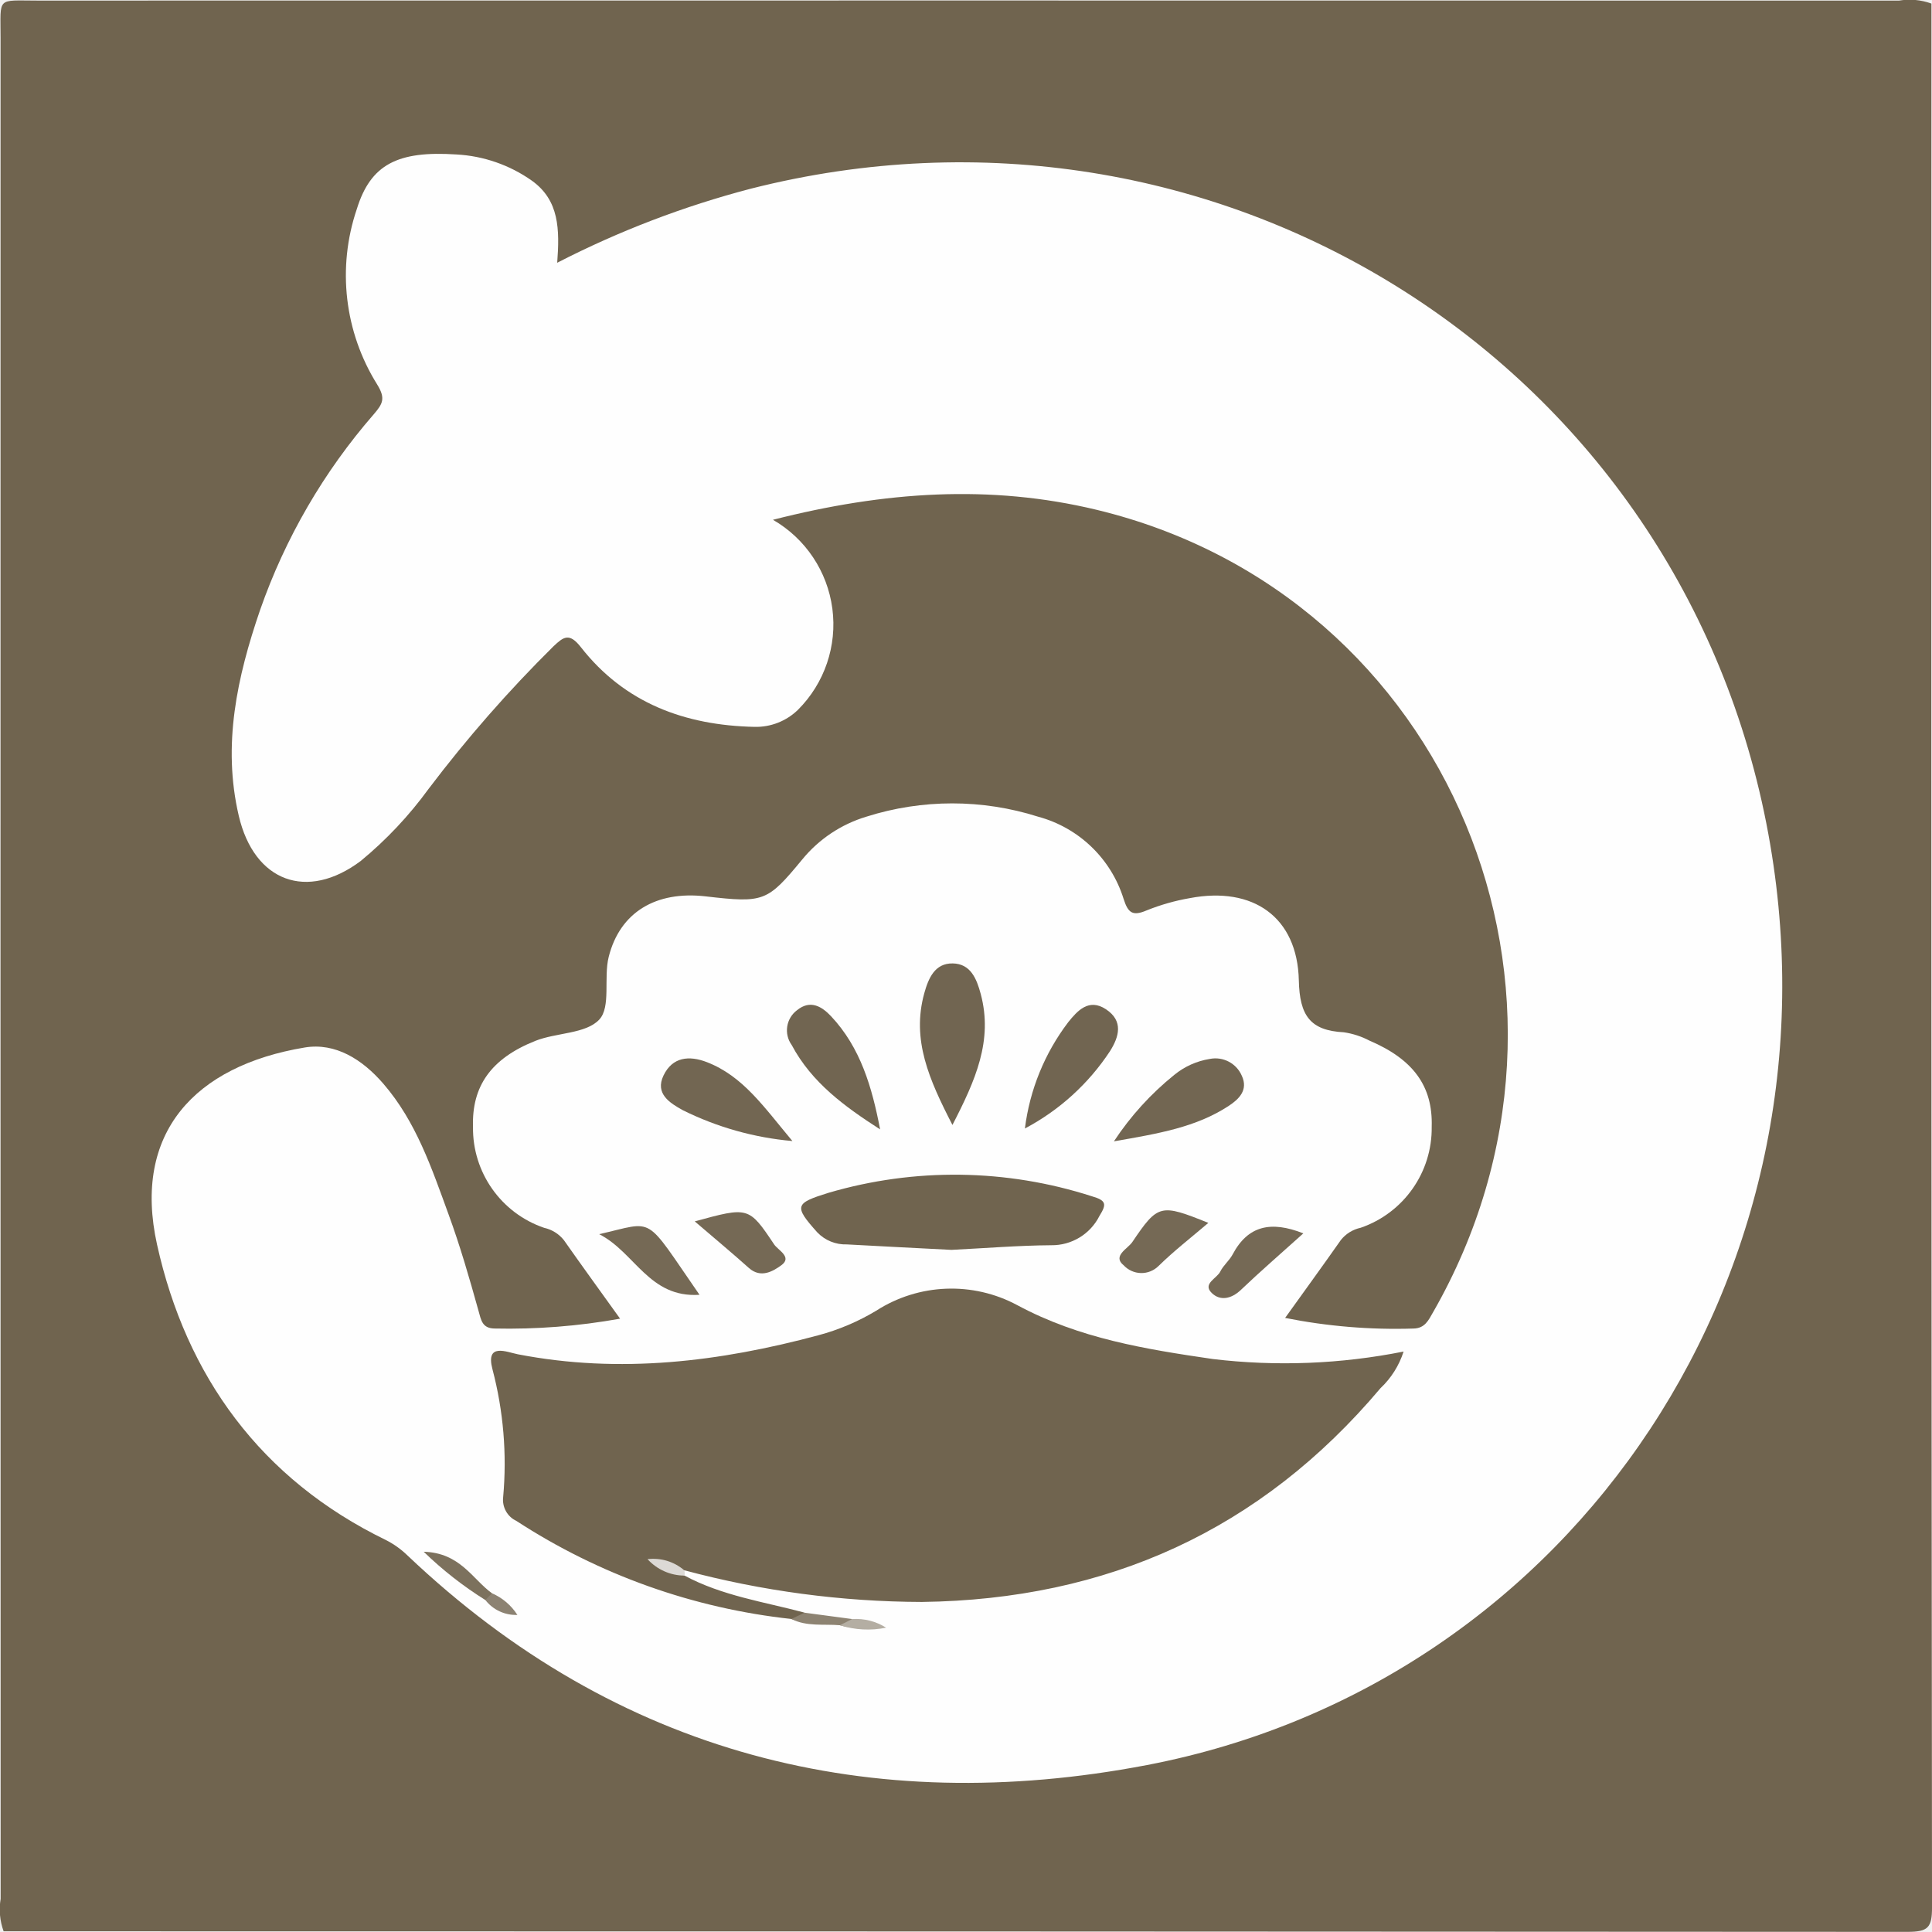
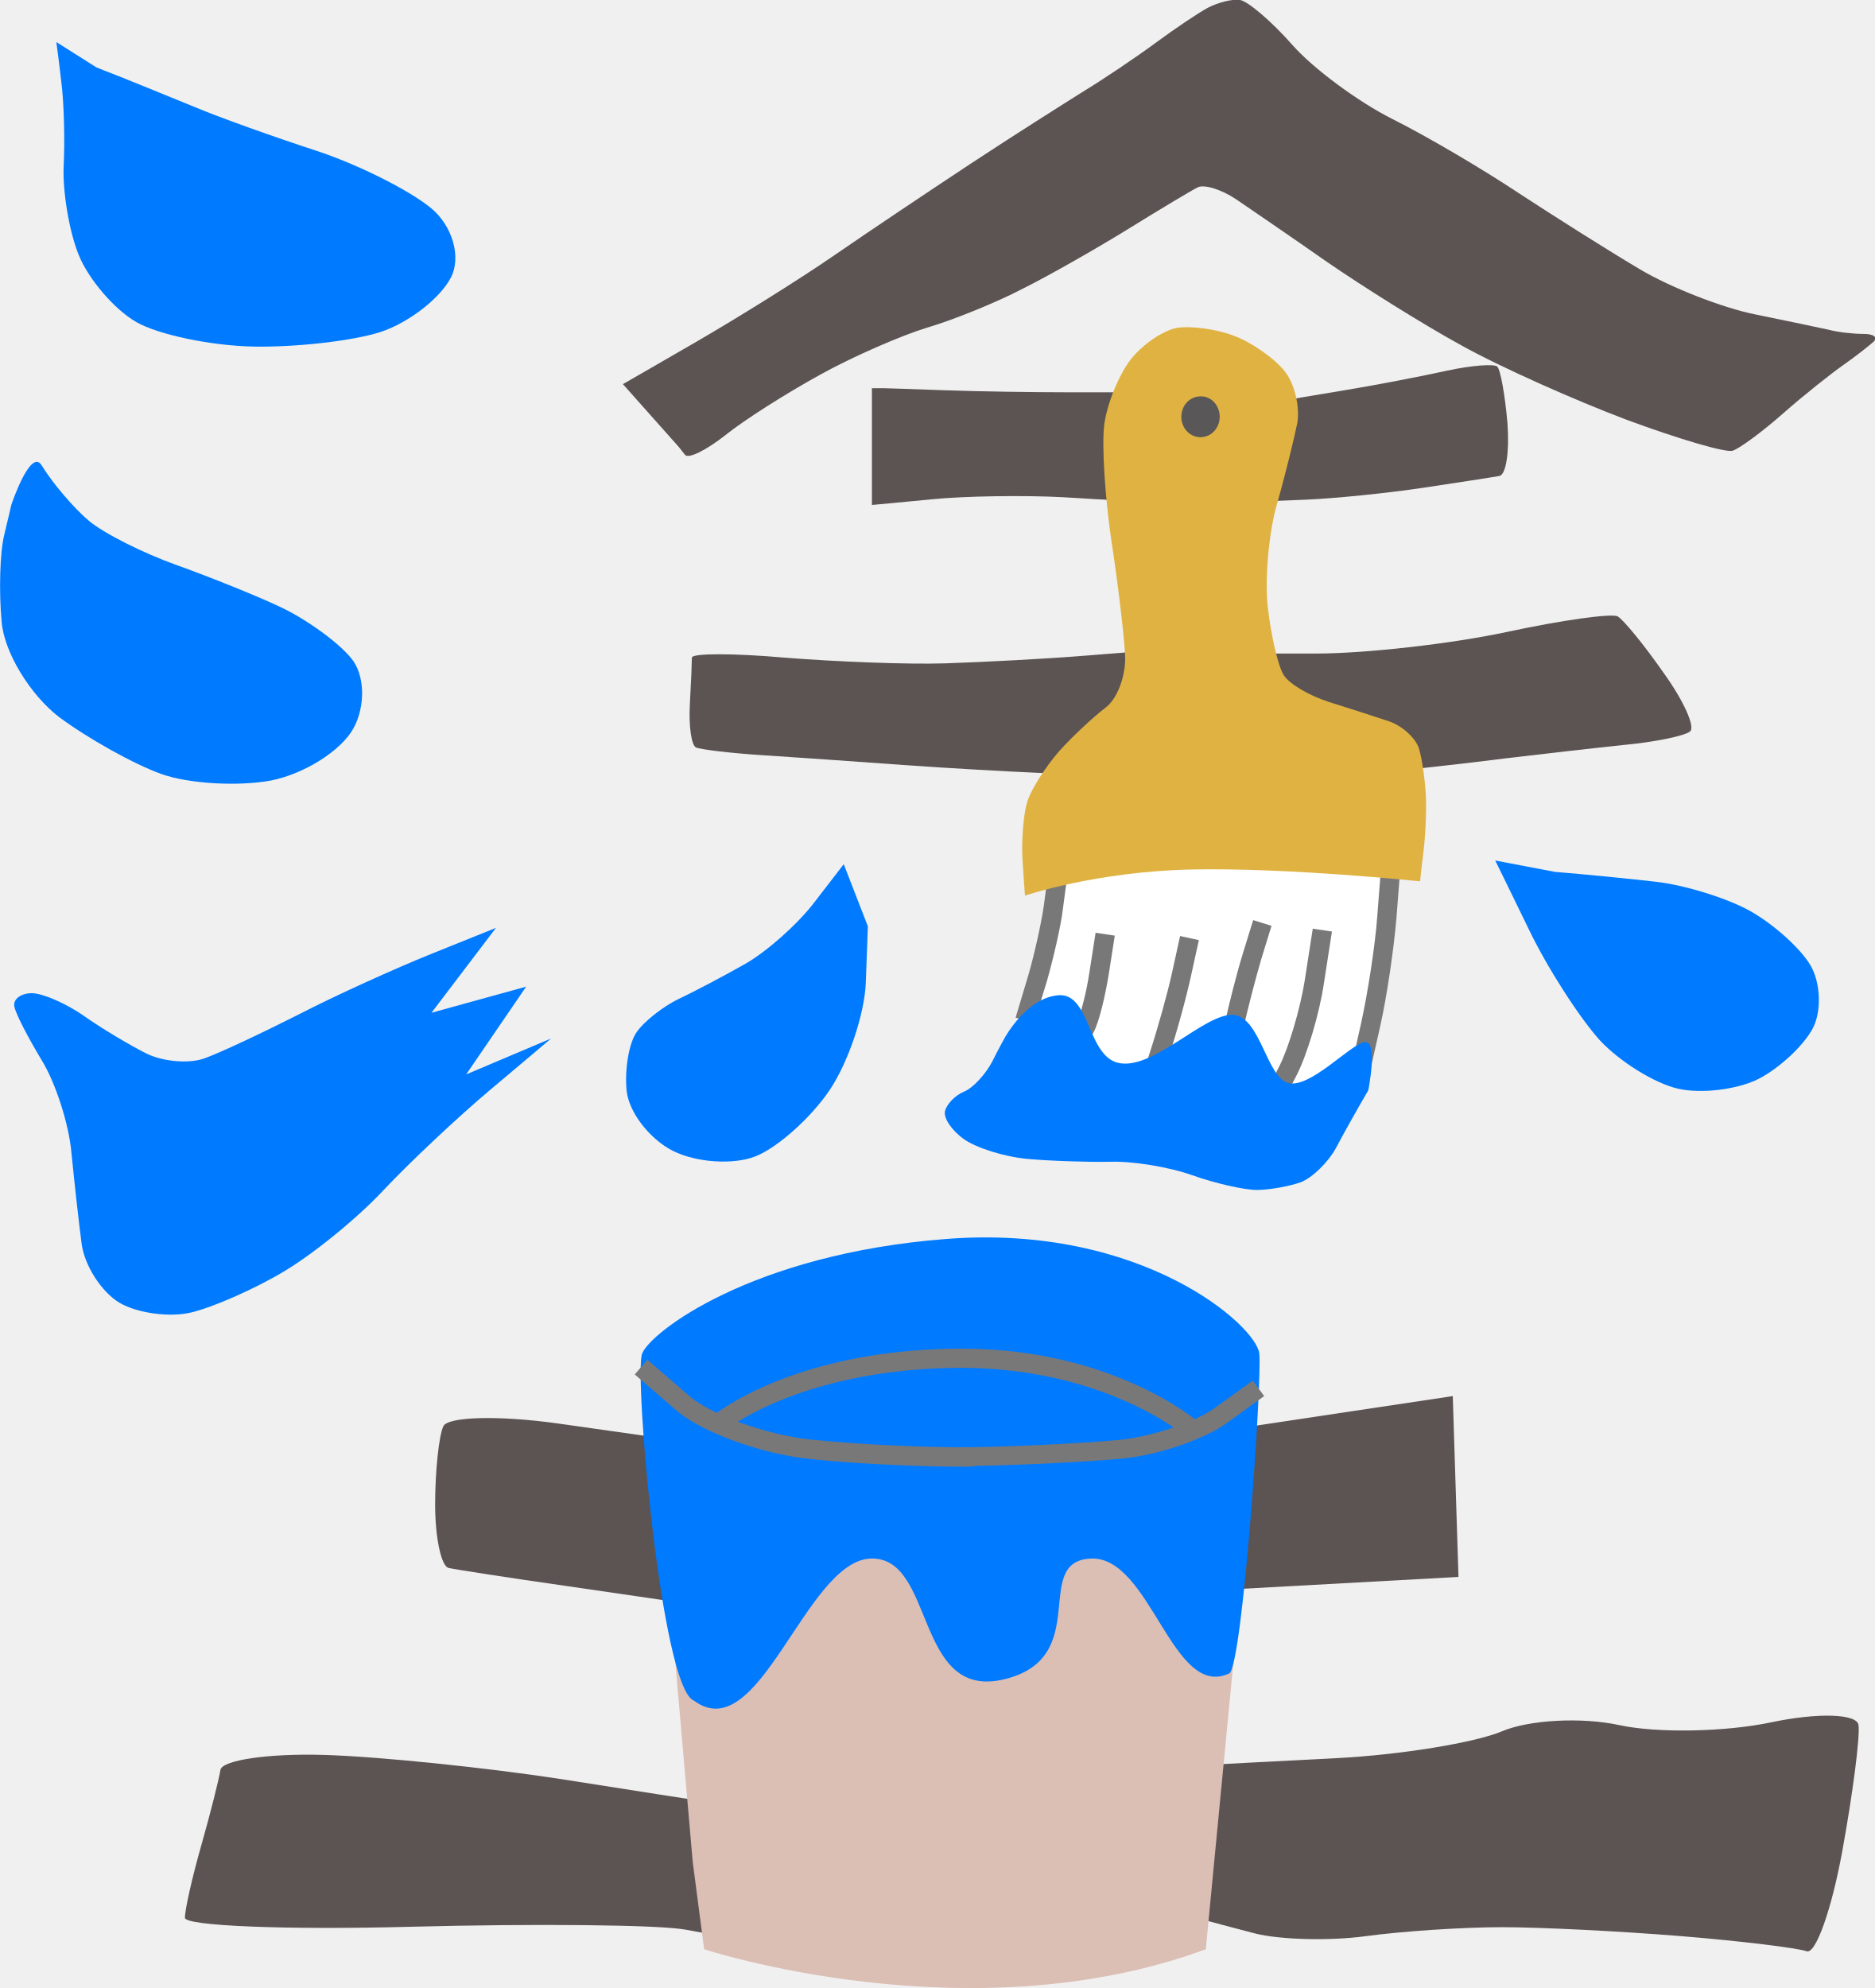
- <svg xmlns="http://www.w3.org/2000/svg" id="レイヤー_1" data-name="レイヤー 1" viewBox="0 0 131.727 131.718">
-   <defs>
-     <style>.cls-1{fill:#70644f;}.cls-2{fill:#fefefe;}.cls-3{fill:#716551;}.cls-4{fill:#726652;}.cls-5{fill:#756955;}.cls-6{fill:#7c715d;}.cls-7{fill:#8d8372;}.cls-8{fill:#b4aea3;}.cls-9{fill:#dcd9d5;}.cls-10{fill:#8c8272;}</style>
-   </defs>
-   <path class="cls-1" d="M364.959.525a4.35,4.35,0,0,0-2.217-.2Q299.286.313,235.832.323c-2.816,0-2.52-.3-2.52,2.52q-.008,63.45.006,126.9a4.35,4.35,0,0,0,.2,2.217q64.9,0,129.8.039c1.407,0,1.684-.276,1.682-1.682Q364.928,65.42,364.959.525Z" transform="translate(-233.272 -0.282)" />
-   <path class="cls-2" d="M285.974,35.722a8.232,8.232,0,0,1,1.71,12.951,4.1,4.1,0,0,1-2.967,1.168c-4.741-.1-8.856-1.619-11.838-5.431-.8-1.025-1.194-.695-1.868-.064a90.375,90.375,0,0,0-8.514,9.719,26.82,26.82,0,0,1-4.63,4.92c-3.655,2.742-7.26,1.424-8.315-3.079-1.132-4.834-.11-9.473,1.451-14.027a40.839,40.839,0,0,1,7.76-13.36c.6-.7.815-1.068.228-2.018A14.047,14.047,0,0,1,257.6,14.537c.938-3.034,2.766-3.991,6.8-3.723a9.832,9.832,0,0,1,5.131,1.783c1.885,1.346,1.9,3.336,1.732,5.6a64.5,64.5,0,0,1,13.2-5.05c31.522-8,62.987,11.439,69.241,43.275,5.919,30.127-12.961,58.6-42.245,64.207-18.827,3.6-36.091-.706-50.391-14.281a6.032,6.032,0,0,0-1.481-1.062c-8.53-4.142-13.62-11.178-15.607-20.145-1.688-7.619,2.576-12.19,10.063-13.438,2.1-.35,3.936.814,5.364,2.466,2.24,2.59,3.3,5.769,4.441,8.89.791,2.157,1.43,4.373,2.047,6.587.18.646.253,1.19,1.067,1.216a43.016,43.016,0,0,0,8.588-.671c-1.393-1.941-2.627-3.638-3.832-5.355a2.37,2.37,0,0,0-1.347-.839,7.17,7.17,0,0,1-4.849-6.887c-.085-2.753,1.212-4.646,4.238-5.855,1.447-.578,3.45-.473,4.37-1.455.807-.861.288-2.851.643-4.27.767-3.06,3.233-4.523,6.615-4.132,3.979.461,4.2.367,6.575-2.507a9.006,9.006,0,0,1,4.377-2.926,19.36,19.36,0,0,1,11.711,0,8.387,8.387,0,0,1,5.828,5.6c.305.959.612,1.2,1.57.791a14.525,14.525,0,0,1,2.952-.839c4.3-.817,7.33,1.28,7.428,5.614.054,2.394.769,3.415,3.07,3.534a5.471,5.471,0,0,1,1.747.569c3,1.28,4.325,3.121,4.242,5.868a7.178,7.178,0,0,1-4.846,6.892,2.351,2.351,0,0,0-1.348.835c-1.206,1.718-2.441,3.415-3.8,5.311a38.5,38.5,0,0,0,8.754.724c.774-.014,1.022-.565,1.327-1.1,12.415-21.636,1.174-48.916-22.943-54.725C300.8,33.3,293.579,33.781,285.974,35.722Z" transform="translate(-233.272 -0.282)" />
-   <path class="cls-1" d="M287.226,110.666a42.791,42.791,0,0,1-18.739-6.681,1.589,1.589,0,0,1-.908-1.638,25.273,25.273,0,0,0-.73-8.707c-.488-1.84.981-1.166,1.739-1.019,6.947,1.344,13.748.51,20.488-1.3a15.331,15.331,0,0,0,3.943-1.676,9.486,9.486,0,0,1,9.617-.373c4.231,2.275,8.735,3,13.335,3.672a41.436,41.436,0,0,0,13-.511,5.888,5.888,0,0,1-1.577,2.5c-8.167,9.689-18.634,14.412-31.271,14.573a63.223,63.223,0,0,1-16.2-2.162c-.1.083-.137.163-.1.242s.074.116.11.116c2.561,1.384,5.423,1.792,8.184,2.529C288.13,111.019,287.649,110.783,287.226,110.666Z" transform="translate(-233.272 -0.282)" />
-   <path class="cls-1" d="M298.143,85.5c-2.354-.122-4.742-.239-7.13-.372A2.668,2.668,0,0,1,289,84.311c-1.624-1.808-1.521-1.991.757-2.7a30.524,30.524,0,0,1,17.959.234c.989.288,1.02.535.52,1.339a3.628,3.628,0,0,1-3.292,2C302.688,85.2,300.437,85.388,298.143,85.5Z" transform="translate(-233.272 -0.282)" />
-   <path class="cls-3" d="M298.211,76.984c-1.593-3.094-2.794-5.8-1.924-8.968.288-1.047.728-2.066,1.944-2.046s1.631,1.04,1.911,2.091C300.985,71.227,299.786,73.933,298.211,76.984Z" transform="translate(-233.272 -0.282)" />
-   <path class="cls-3" d="M293.279,77.285c-2.4-1.546-4.657-3.176-6.028-5.752a1.712,1.712,0,0,1,.363-2.373c.918-.746,1.711-.239,2.326.416C291.945,71.712,292.729,74.413,293.279,77.285Z" transform="translate(-233.272 -0.282)" />
-   <path class="cls-3" d="M303.152,77.224a15.061,15.061,0,0,1,2.952-7.246c.622-.772,1.4-1.657,2.571-.884,1.215.8.893,1.884.28,2.856A15.762,15.762,0,0,1,303.152,77.224Z" transform="translate(-233.272 -0.282)" />
-   <path class="cls-4" d="M287.3,78.08a20.934,20.934,0,0,1-7.478-2.105c-.867-.483-1.915-1.115-1.307-2.372s1.74-1.373,2.96-.9C283.939,73.662,285.347,75.748,287.3,78.08Z" transform="translate(-233.272 -0.282)" />
-   <path class="cls-4" d="M309.221,78.1a19.78,19.78,0,0,1,4.119-4.534,5.076,5.076,0,0,1,2.405-1.082,1.961,1.961,0,0,1,2.2,1.154c.443.967-.2,1.587-.894,2.044C314.821,77.145,312.259,77.57,309.221,78.1Z" transform="translate(-233.272 -0.282)" />
-   <path class="cls-5" d="M280.966,88.564c-3.441.225-4.393-2.889-6.841-4.135C278,83.557,277.128,83.028,280.966,88.564Z" transform="translate(-233.272 -0.282)" />
-   <path class="cls-5" d="M322.136,84.375c-1.527,1.375-2.921,2.579-4.252,3.849-.662.631-1.43.775-2,.209-.638-.628.355-.978.591-1.459.207-.422.616-.742.838-1.16C318.356,83.846,319.919,83.5,322.136,84.375Z" transform="translate(-233.272 -0.282)" />
-   <path class="cls-5" d="M280.641,83.558c3.66-1,3.685-1.015,5.412,1.568.268.4,1.26.865.49,1.424-.551.4-1.392.916-2.212.184C283.176,85.7,281.986,84.712,280.641,83.558Z" transform="translate(-233.272 -0.282)" />
-   <path class="cls-5" d="M315.659,83.66c-1.17,1-2.347,1.91-3.4,2.944a1.652,1.652,0,0,1-2.369-.048c-.8-.637.275-1.132.582-1.585C312.228,82.367,312.4,82.349,315.659,83.66Z" transform="translate(-233.272 -0.282)" />
-   <path class="cls-6" d="M266.366,109.376a25.193,25.193,0,0,1-4.206-3.294c2.489.071,3.32,1.865,4.654,2.831C266.919,109.314,266.807,109.5,266.366,109.376Z" transform="translate(-233.272 -0.282)" />
-   <path class="cls-7" d="M287.226,110.666l.9-.428,3.253.434c.044.788-.453.5-.84.421C289.427,111,288.279,111.2,287.226,110.666Z" transform="translate(-233.272 -0.282)" />
-   <path class="cls-8" d="M290.537,111.093l.84-.421a3.854,3.854,0,0,1,2.312.588A6.24,6.24,0,0,1,290.537,111.093Z" transform="translate(-233.272 -0.282)" />
-   <path class="cls-9" d="M279.94,107.709a3.418,3.418,0,0,1-2.519-1.122,3.249,3.249,0,0,1,2.508.764A.774.774,0,0,1,279.94,107.709Z" transform="translate(-233.272 -0.282)" />
-   <path class="cls-10" d="M266.366,109.376l.448-.463a3.892,3.892,0,0,1,1.735,1.477A2.636,2.636,0,0,1,266.366,109.376Z" transform="translate(-233.272 -0.282)" />
+ <svg xmlns="http://www.w3.org/2000/svg" version="1.1" id="ライン" x="0" y="0" viewBox="0 0 459.3 487" style="enable-background:new 0 0 459.3 487" xml:space="preserve">
+   <style>
+ .st1{fill:#5c5353}.st3{fill:#797878}.st4{fill:#007aff}
+ @media (prefers-color-scheme: dark) {
+   .st0 {
+     fill: #cfefff;
+   }
+   .st1 {
+     fill: #fff;
+   }
+   .st3 {
+     fill: #fff;
+   }
+ }
+ </style>
+   <path d="m260.5 207.2-5.6 22.7s-3.2 28.9-4.5 28.9c-1.3 0 24.7 18.4 25.9 15.9 1.2-2.5 41.2 0 41.2 0l16.7-17.1 5.2-30.3 1.2-20.2h-80.1z" style="fill:#fff" />
+   <path class="st1" d="M166.3 109.5s.7.9 1.5 1.9c.8 1.1 5.2-1.1 9.9-4.8 4.6-3.7 15-10.3 23.2-14.8 8.1-4.5 19.9-9.6 26.1-11.5 6.2-1.8 16.9-6.1 23.6-9.6 6.8-3.4 18.5-10.1 26.1-14.8 7.6-4.7 15.1-9.2 16.7-10 1.6-.8 5.8.5 9.4 2.9 3.5 2.4 13.5 9.2 22.2 15.3 8.7 6 23.5 15.3 33 20.5 9.5 5.3 27.7 13.4 40.4 18.2 12.7 4.7 24.5 8.2 26.1 7.6 1.6-.5 7.2-4.6 12.3-9.1 5.1-4.5 11.8-9.8 14.8-11.9 3-2.1 6.3-4.7 7.4-5.7 1.1-1.1 0-1.9-2.5-1.9-2.4 0-6.2-.4-8.4-1-2.2-.5-10.4-2.2-18.2-3.8-7.9-1.6-20.5-6.5-28.1-11-7.6-4.5-20.9-12.9-29.6-18.6-8.7-5.8-22.6-14-31-18.2-8.4-4.2-19.5-12.4-24.6-18.2-5.1-5.8-10.9-10.7-12.8-11-1.9-.3-5.4.6-7.9 1.9-2.4 1.3-8.2 5.2-12.8 8.6-4.6 3.4-12.6 8.8-17.7 11.9-5.1 3.2-17.6 11.1-27.6 17.7s-25.1 16.7-33.5 22.5c-8.4 5.8-23.5 15.2-33.5 21-10 5.8-18.2 10.5-18.2 10.5l13.7 15.4z" />
+   <path class="st1" d="M315.1 98s6.4-1.1 14.3-2.4c7.9-1.3 19.2-3.5 25.1-4.8 6-1.3 11.5-1.7 12.3-1 .8.8 1.9 7 2.5 13.9.5 6.8-.3 12.6-2 12.9-1.6.3-10.1 1.6-18.7 2.9-8.7 1.3-21.5 2.6-28.6 2.9-7 .3-12.8.5-12.8.5" />
+   <path class="st1" d="M277.6 122.8s-7.8-.4-17.2-1c-9.5-.5-23.9-.3-32 .5-8.1.8-14.8 1.4-14.8 1.4V95.1h3s6.7.2 14.8.5c8.1.3 21.9.5 30.5.5h15.8" />
+   <path class="st1" d="M283.8 159.2s-8 .6-17.7 1.4c-9.8.8-25.3 1.6-34.5 1.9-9.2.3-26.9-.4-39.4-1.4-12.5-1.1-22.7-1.1-22.7 0s-.2 6.2-.5 11.5.4 10 1.5 10.5 8.4 1.4 16.3 1.9 23.4 1.6 34.5 2.4c11.1.8 25.7 1.6 32.5 1.9 6.8.3 12.3.5 12.3.5" />
+   <path class="st1" d="M300.2 160.1h22.2c12.2 0 33.3-2.4 46.8-5.3s25.7-4.6 27.1-3.8c1.4.8 6.5 7 11.3 13.9 4.9 6.8 7.8 13.3 6.4 14.3-1.4 1.1-8.7 2.6-16.3 3.3-7.6.8-20.7 2.3-29.1 3.3-8.4 1.1-19.7 2.3-25.1 2.9-5.4.5-9.9 1-9.9 1" />
+   <path class="st1" d="m306.6 349.4 49.3-7.4 1.4 44.3-54.7 3" />
+   <path class="st1" d="M162.6 352.4s-11.7-1.7-26-3.7-26.9-1.7-28 .7c-1.1 2.4-2 11.1-2 19.2s1.5 15.1 3.3 15.5c1.8.4 14.7 2.4 28.7 4.4 13.9 2 25.3 3.7 25.3 3.7" />
+   <path class="st1" d="M170.6 441s-15-2.3-33.3-5.2c-18.3-2.8-44.4-5.5-58-5.9-13.6-.4-25 1.3-25.3 3.7-.4 2.4-2.5 10.8-4.7 18.5-2.2 7.7-4 15.7-4 17.7s24.9 3 55.3 2.2c30.4-.8 60.7-.5 67.3.7 6.6 1.2 12 2.2 12 2.2" />
+   <path class="st1" d="M298.6 432.2s12.9-.7 28.7-1.5c15.8-.8 34.1-3.8 40.7-6.6 6.6-2.8 19.5-3.5 28.7-1.5s26 1.7 37.3-.7c11.4-2.4 21-2.1 21.3.7.4 2.8-1.4 16.8-4 31s-6.5 25.2-8.7 24.4c-2.2-.8-16-2.5-30.7-3.7-14.7-1.2-34.5-2.2-44-2.2s-24.5 1-33.3 2.2c-8.8 1.2-21.1.9-27.3-.7-6.2-1.6-11.3-3-11.3-3" />
+   <path d="m162.6 374.5 7.1 81.6 2.8 21.4s65 21.4 122.9 0l9.9-103" style="fill:#dbbeb4" />
+   <path class="st3" d="m253.3 250.6-4.5-1.3 3-10c1.6-5.4 3.3-13.2 3.9-17.3l1-7.6 4.7.6-1 7.6c-.5 4.3-2.4 12.4-4 18l-3.1 10z" />
+   <path class="st3" d="m335.1 264.8-4.6-1 3-13.4c1.6-7.3 3.4-18.9 3.9-25.9l1-12.9 4.7.4-1 12.9c-.6 7.2-2.3 19.1-4 26.6l-3 13.3z" />
+   <path class="st3" d="m265.9 256.8-4.2-2.2 2-3.8c.8-1.6 2.4-7.2 3.2-12.7l1.5-9.6 4.7.7-1.5 9.6c-.8 4.9-2.3 11.5-3.7 14.1l-2 3.9z" />
+   <path class="st3" d="m282.8 269.8-4.5-1.5 3.4-10.5c1.9-5.8 4.3-14.4 5.4-19.4l2-9.1 4.6 1-2 9.1c-1.1 5-3.5 13.9-5.5 19.8l-3.4 10.6z" />
+   <path class="st3" d="m302.6 261-4.6-1 2-9.1c1.1-5.1 3.1-12.9 4.5-17.4l2.5-8.1 4.5 1.4-2.5 8.1c-1.3 4.4-3.3 12.1-4.4 17l-2 9.1z" />
+   <path class="st3" d="m313.2 272-4.2-2.2 4.4-8.6c2.3-4.5 5.1-14 6.2-20.8l2-12.9 4.7.7-2 12.9c-1.1 7.3-4.1 17.3-6.6 22.2l-4.5 8.7z" />
+   <path class="st4" d="M13.8 10.3s.6 4.3 1.2 9.6c.7 5.3.9 14.6.6 20.7-.3 6.1 1.3 16 3.7 21.9 2.4 5.9 8.7 13.3 14.1 16.4 5.4 3.1 18.3 5.8 28.7 6 10.4.2 24.5-1.4 31.2-3.6 6.7-2.2 14.4-8.1 17.1-13.2 2.7-5 .5-12.8-4.9-17.2-5.4-4.4-18-10.7-28.1-14-10.1-3.3-23.6-8.1-30-10.8-6.4-2.6-14.4-5.9-17.7-7.2-3.4-1.3-6.1-2.4-6.1-2.4l-9.8-6.2z" />
+   <path class="st4" d="M10.2 114c2.7 4.4 7.9 10.5 11.6 13.6 3.7 3.1 13.3 7.9 21.4 10.8 8.1 2.9 19.6 7.5 25.7 10.4 6.1 2.9 13.8 8.4 17.1 12.4 3.4 4 3.6 11.7.6 17.2s-12.1 11.2-20.2 12.8c-8.1 1.5-20.2.8-26.9-1.6-6.7-2.4-18-8.7-25.1-14-7-5.4-13.4-15.8-14-23.3-.7-7.5-.4-17 .6-21.1 1-4.2 1.8-7.6 1.8-7.6s4.7-14 7.4-9.6z" />
+   <path class="st4" d="M121.5 227.3s-7.2 2.9-15.9 6.4c-8.7 3.5-23.3 10.1-32.4 14.8-9.1 4.6-19.5 9.5-23.2 10.8-3.7 1.3-10 .8-14.1-1.2-4-2-10.9-6.1-15.3-9.2-4.4-3.1-10.2-5.6-12.8-5.6s-4.6 1.4-4.3 3.2c.3 1.8 3.4 7.7 6.7 13.2 3.4 5.5 6.7 15.7 7.3 22.7.7 7 1.8 17.1 2.5 22.3.7 5.3 4.8 11.7 9.2 14.4 4.4 2.6 12.4 3.7 17.7 2.4 5.4-1.3 15.6-5.8 22.6-10 7.1-4.2 18.1-13.1 24.5-20 6.4-6.8 18.2-17.9 26.3-24.7 8.1-6.8 14.7-12.4 14.7-12.4l-20.8 8.8 14.7-21.5-23.2 6.4 15.8-20.8z" />
+   <path class="st4" d="M206.7 211.7s-3.3 4.3-7.4 9.6c-4.1 5.3-11.6 11.9-16.7 14.8-5.1 2.9-12.5 6.8-16.3 8.6-3.8 1.8-8.5 5.5-10.3 8.1-1.9 2.6-3 9.1-2.5 14.3.5 5.3 5.6 11.9 11.3 14.8 5.7 2.9 14.8 3.5 20.2 1.4 5.4-2.1 13.6-9.4 18.2-16.2 4.6-6.8 8.6-18.7 8.9-26.3.3-7.6.5-13.9.5-13.9l-5.9-15.2z" />
+   <path class="st4" d="M366.3 210.8s3.8 7.7 8.4 17.2c4.6 9.5 12.4 21.5 17.2 26.8 4.9 5.3 13.5 10.6 19.2 11.9 5.7 1.3 14.6.2 19.7-2.4s11.1-8.2 13.3-12.4c2.2-4.2 1.9-11.1-.5-15.3-2.4-4.2-9.1-10.2-14.8-13.4-5.7-3.2-16.1-6.4-23.2-7.2-7-.8-15.5-1.6-18.7-1.9-3.3-.3-5.9-.5-5.9-.5l-14.7-2.8z" />
+   <path class="st4" d="M335.2 267.1s-1 1.7-2.2 3.8c-1.2 2.1-3.8 6.7-5.7 10.3-1.9 3.5-5.8 7.3-8.6 8.4-2.8 1-7.7 1.9-10.8 1.9-3.1 0-10.2-1.6-15.8-3.6-5.6-2-14.6-3.5-20.2-3.3-5.5.1-14.6-.2-20.2-.7-5.6-.5-12.5-2.7-15.5-4.8-3-2.1-5.1-5.2-4.7-6.9.4-1.7 2.5-3.9 4.7-4.8 2.2-.9 5.3-4.3 6.9-7.4 1.6-3.2 3-5.7 3-5.7s5.4-10 13.3-10.5 6.9 15.8 15.3 16.7c8.4 1 20.2-11.9 27.1-11.9 6.9 0 8.4 15.3 13.8 16.7 5.4 1.4 15.3-9.6 18.7-10 3.4-.6.9 11.8.9 11.8z" />
+   <path class="st4" d="M170 416.6c-8-3-14.7-79.8-12.7-85 2-5.2 26.7-24.4 74.6-28.1 48-3.7 76 21.4 76.6 28.1.7 6.7-4 75.4-7.3 78.3-14 6.7-19.3-28.8-34-28.1-14.7.7.7 24.4-21.3 29.6-22 5.2-16.7-30.3-32.7-29.6-15.9.8-27.2 46.7-43.2 34.8z" />
+   <path d="M251.1 219.4s-.3-3.9-.6-8.6c-.3-4.7.2-11.1 1.1-14.2.9-3.1 4.5-8.7 7.8-12.5 3.4-3.8 8.6-8.6 11.5-10.8 2.9-2.2 5.1-8.1 4.7-13.3-.3-5.1-1.8-17.7-3.4-28-1.5-10.3-2.3-22.8-1.7-27.8.6-5 3.5-12.2 6.4-16 2.9-3.8 8.1-7.3 11.5-7.9 3.4-.5 9.7.3 14 2 4.3 1.6 9.8 5.5 12.3 8.6 2.5 3.1 3.8 8.9 3.1 12.8-.8 3.9-3 12.9-5 19.9-2 7-3 18.4-2.2 25.3.8 6.9 2.5 14.3 3.9 16.5 1.4 2.2 6.4 5.1 11.2 6.6 4.8 1.5 11.3 3.6 14.6 4.7 3.2 1.1 6.5 4.1 7.3 6.6.8 2.6 1.5 7.8 1.7 11.5.2 3.8-.1 10.1-.6 14-.5 3.9-.8 7.1-.8 7.1s-32.5-3.4-56-2.9-40.8 6.4-40.8 6.4z" style="fill:#e0b242" />
+   <path d="M298.8 102.1c0 2.8-2.1 5-4.7 5s-4.7-2.2-4.7-5 2.1-5 4.7-5c2.6-.1 4.7 2.2 4.7 5z" style="fill:#595757" />
+   <path class="st3" d="M236.2 359.3c-11.6 0-28.3-.8-38.6-2-11.6-1.3-25.9-6.6-31.8-11.7l-10.3-8.9 3.1-3.6 10.3 8.9c5.3 4.6 18.7 9.4 29.3 10.6 11.1 1.2 29.4 2.1 40.8 1.9 11.4-.2 27.4-1 35.5-1.8 7.7-.8 18.3-4.3 23.1-7.8l9.3-6.7 2.8 3.8-9.3 6.7c-5.4 3.9-16.8 7.8-25.4 8.6-8.3.8-24.4 1.6-35.9 1.8-1 .2-1.9.2-2.9.2z" />
+   <path class="st3" d="M290.9 352.2c-.2-.2-20.7-17.9-58.1-17.1-37.4.8-55.2 15.3-55.4 15.5l-3-3.6c.8-.6 19.3-15.8 58.3-16.6 38.9-.9 60.4 17.5 61.3 18.3l-3.1 3.5z" />
</svg>
